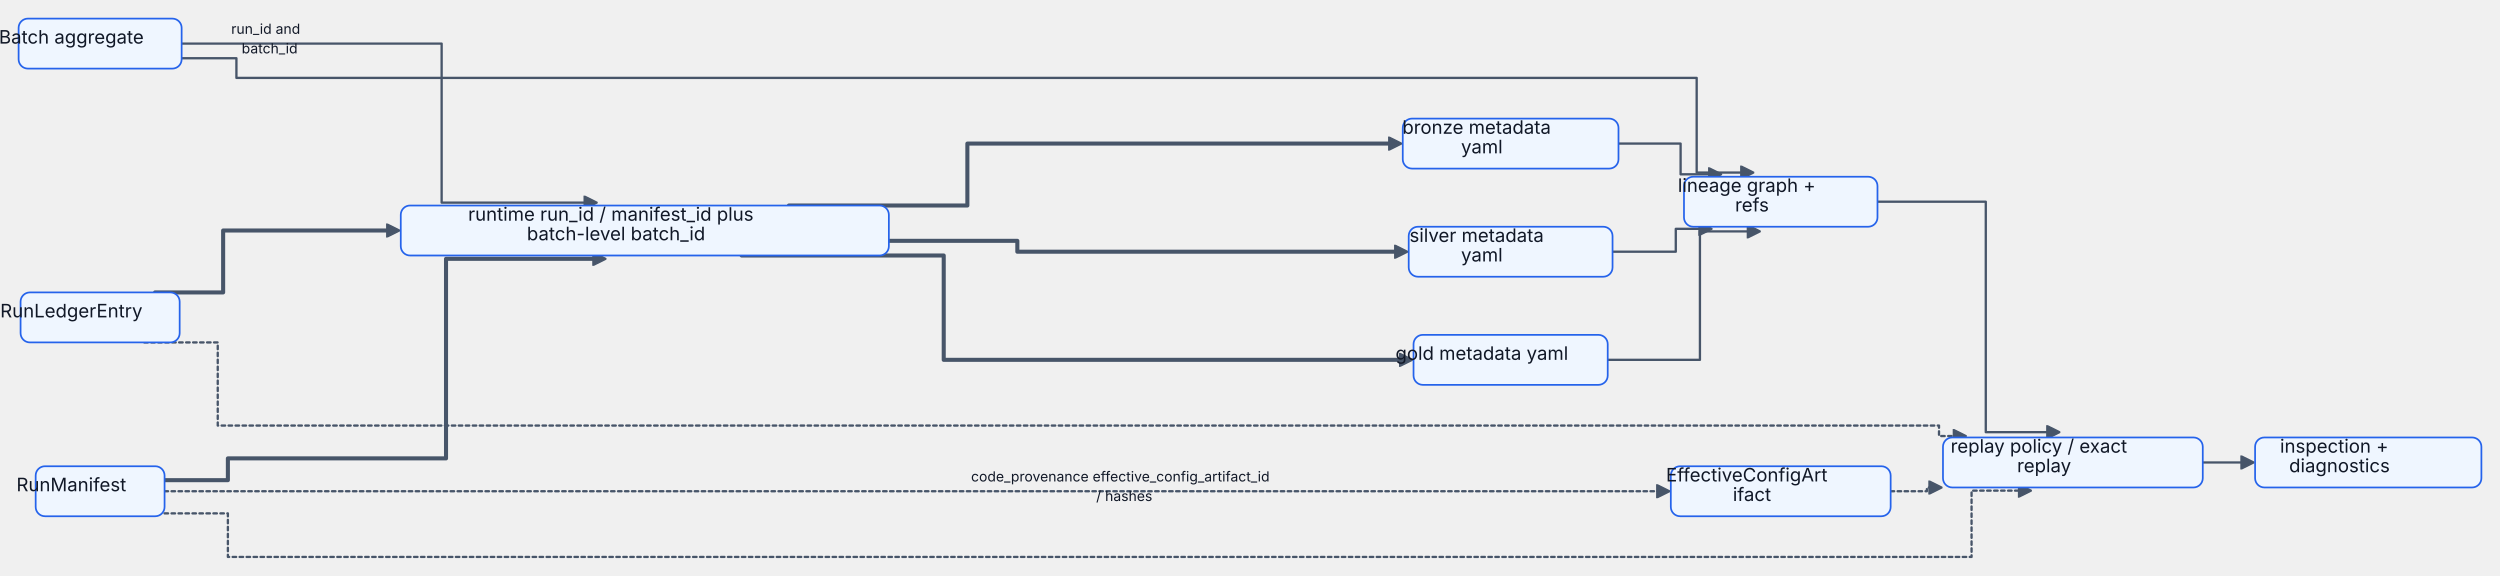
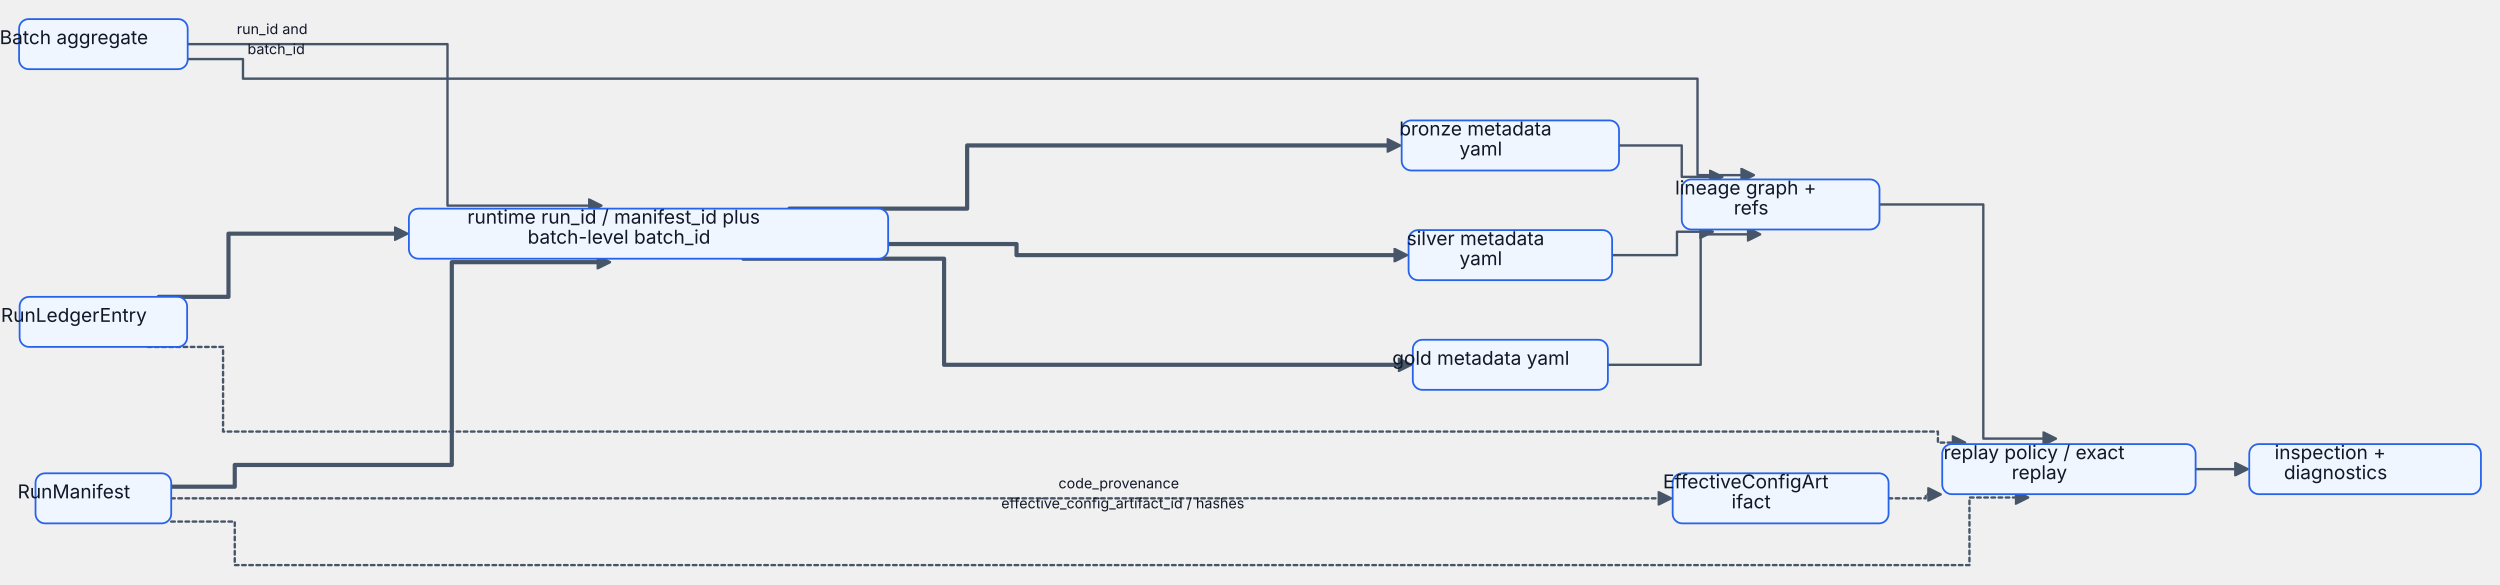
- <svg xmlns="http://www.w3.org/2000/svg" id="my-svg" width="100%" aria-roledescription="flowchart-v2" style="max-width:2150.17px;background-color:white" viewBox="-16 -16 2150.172 495">
+ <svg xmlns="http://www.w3.org/2000/svg" id="my-svg" width="100%" aria-roledescription="flowchart-v2" style="max-width:2097px;background-color:white" viewBox="-16 -16 2097 490">
  <style>#my-svg{font-size:16px;fill:#212121;}#my-svg .error-icon{fill:#552222;}#my-svg .error-text{fill:#552222;stroke:#552222;}#my-svg .edge-thickness-normal{stroke-width:2px;}#my-svg .edge-thickness-thick{stroke-width:3.5px;}#my-svg .edge-pattern-solid{stroke-dasharray:0;}#my-svg .edge-pattern-dashed{stroke-dasharray:3;}#my-svg .edge-pattern-dotted{stroke-dasharray:2;}#my-svg .marker{fill:#475569;stroke:#475569;}#my-svg .marker.cross{stroke:#475569;}#my-svg svg{font-size:16px;}#my-svg .label{color:#212121;}#my-svg .cluster-label text{fill:#1e40af;}#my-svg .cluster-label span,#my-svg p{color:#1e40af;}#my-svg .label text,#my-svg span,#my-svg p{fill:#212121;color:#212121;}#my-svg .node rect,#my-svg .node circle,#my-svg .node ellipse,#my-svg .node polygon,#my-svg .node path{fill:#eff6ff;stroke:#2563eb;stroke-width:1px;}#my-svg .flowchart-label text{text-anchor:middle;}#my-svg .node .label{text-align:center;}#my-svg .node.clickable{cursor:pointer;}#my-svg .arrowheadPath{fill:#333333;}#my-svg .edgePath .path{stroke:#475569;stroke-width:2.0px;}#my-svg .flowchart-link{stroke:#475569;fill:none;}#my-svg .edgeLabel{background-color:#ffffff;text-align:center;}#my-svg .edgeLabel rect{opacity:0.5;background-color:#ffffff;fill:#ffffff;}#my-svg .labelBkg{background-color:rgba(255, 255, 255, 0.5);}#my-svg .cluster rect{fill:#f8fafc;stroke:#94a3b8;stroke-width:1px;}#my-svg .cluster text{fill:#1e40af;}#my-svg .cluster span,#my-svg p{color:#1e40af;}#my-svg div.mermaidTooltip{position:absolute;text-align:center;max-width:200px;padding:2px;font-size:12px;background:#f0fdf4;border:1px solid #707070;border-radius:2px;pointer-events:none;z-index:100;}#my-svg .flowchartTitleText{text-anchor:middle;font-size:18px;fill:#212121;}#my-svg :root{--mermaid-font-family:"trebuchet ms",verdana,arial,sans-serif;}/*
 * Пользовательские стили диаграмм BioETL (структурированная копия)
 * Источник: custom.css
 * Цель: сгруппировать правила по типам элементов и документировать назначение каждого CSS-параметра.
 */

/* =========================================================
 * 1) Глобальная типографика и базовое поведение текста
 * ========================================================= */
svg {
    /* Задаёт основной стек шрифтов для всего текста в SVG. */
    font-family: Inter, -apple-system, BlinkMacSystemFont, 'Segoe UI', Roboto,
    Oxygen, Ubuntu, sans-serif;
}



/* =========================================================
 * 2) Общая геометрия узлов (для нескольких типов диаграмм)
 * ========================================================= */
.node rect,
.node circle,
.node ellipse,
.node polygon,
.node path {
    /* Единая толщина контура для фигур узлов. */
    stroke-width: 1.5px !important;
    /* Скругляет углы по горизонтали для более мягкого вида. */
    rx: 8;
    /* Скругляет углы по вертикали в паре с rx. */
    ry: 8;
    /* Добавляет лёгкую тень и отделяет узлы от фона. */
    filter:  none; /*  drop-shadow(0px 1px 2px rgba(0, 0, 0, 0.05));*/
}

/* =========================================================
 * 3) Контейнеры subgraph / cluster
 * ========================================================= */
.cluster rect,
.cluster path {
    /* Увеличивает радиус углов у контейнеров-групп. */
    rx: 10;
    /* Поддерживает симметрию скругления по вертикали. */
    ry: 10;
    /* Нейтральная заливка контейнера для снижения визуального шума. */
    fill: #f8fafc;
    /* Приглушённая обводка, чтобы границы были заметны, но не доминировали. */
    stroke: #94a3b8;
    /* Толщина границы контейнера в тон большинству узлов. */
    stroke-width: 1.5px;
    /* Убирает пунктир у рамок контейнеров. */
    stroke-dasharray: none;
    /* Делает фон контейнера полностью непрозрачным. */
    fill-opacity: 1;
    /* Отключает тень контейнера, чтобы акцент оставался на узлах. */
    filter: none;
}

.cluster text {
    /* Нормальный вес шрифта для заголовков групп. */
    font-weight: 400;
    /* Увеличенный размер заголовка относительно текста узлов. */
    font-size: 16px;
}

/* =========================================================
 * 4) Стили линий связей (edges/links)
 * ========================================================= */
.edgePath .path {
    /* Делает основные ребра более заметными в плотных графах. */
    stroke-width: 2.5px;
    /* Скругляет соединения сегментов линий. */
    stroke-linejoin: round;
    /* Скругляет окончания линий. */
    stroke-linecap: round;
}

.edgePath path,
.flowchart-link,
.relation,
.messageLine0,
.messageLine1,
.transition path {
    /* Унифицированные скруглённые соединения для всех типов линий. */
    stroke-linejoin: round;
    /* Унифицированные скруглённые окончания для всех типов линий. */
    stroke-linecap: round;
}

.transition path {
    /* Выравнивает толщину переходов state diagram с основными ребрами. */
    stroke-width: 2.5px;
}

/* =========================================================
 * 5) Подписи ребер и fallback-текст
 * ========================================================= */
.edgeLabel {
    /* Компактный размер шрифта для подписей на связях. */
    font-size: 12px;
    /* Плотная межстрочность для экономии места. */
    line-height: 1.1;
    /* Базовый непрозрачный фон под подписью. */
    background-color: #ffffff;
    /* Небольшие внутренние отступы вокруг текста. */
    padding: 1px 3px;
    /* Мягкое скругление фона подписи. */
    border-radius: 2px;
}

.edgeLabel span,
.edgeLabel p,
text.fo-fallback {
    /* Принудительный тёмный fill для контраста в SVG-рендерах. */
    fill: #111827 !important;
    /* Принудительный тёмный цвет для HTML-подписей. */
    color: #111827 !important;
    /* Полная непрозрачность текста. */
    opacity: 1 !important;
    /* Компактная межстрочность для многострочных подписей. */
    line-height: 1.1;
    /* Убирает стандартные внешние отступы HTML-параграфов. */
    margin: 0;
    /* Убирает стандартные внутренние отступы HTML-параграфов. */
    padding: 0;
}

.edgeLabel .labelBkg,
.labelBkg {
    /* Жёстко задаёт белый фон под текстом подписей. */
    background-color: #ffffff !important;
    /* Делает фон полностью непрозрачным во всех просмотрщиках. */
    opacity: 1 !important;
}

.edgeLabel rect {
    /* Переопределяет полупрозрачный фон по умолчанию у Mermaid. */
    opacity: 1 !important;
    /* Жёстко фиксирует белую заливку прямоугольника под подписью. */
    fill: #ffffff !important;
}

/* =========================================================
 * 6) Элементы sequence diagram
 * ========================================================= */
.actor {
    /* Толщина границы actor-блоков. */
    stroke-width: 1.5px;
    /* Скругление углов actor-блоков по горизонтали. */
    rx: 4;
    /* Скругление углов actor-блоков по вертикали. */
    ry: 4;
}

.messageLine0,
.messageLine1 {
    /* Толщина линий сообщений в sequence diagram. */
    stroke-width: 1.6px;
}

.messageText {
    /* Базовый размер текста сообщений. */
    font-size: 13px;
}

.activation0 {
    /* Более тонкая линия activation bar, чтобы не перегружать схему. */
    stroke-width: 1px;
}

.note {
    /* Скругление углов заметки по горизонтали. */
    rx: 4;
    /* Скругление углов заметки по вертикали. */
    ry: 4;
    /* Тонкая граница для вторичных блоков. */
    stroke-width: 1px;
    /* Лёгкая тень для визуального отделения заметок. */
    filter: drop-shadow(1px 1px 2px rgba(0, 0, 0, 0.06));
}

/* =========================================================
 * 7) Базовые элементы class diagram
 * ========================================================= */
g.classGroup rect {
    /* Скругление углов class box по горизонтали. */
    rx: 10;
    /* Скругление углов class box по вертикали. */
    ry: 10;
    /* Толщина границы class box. */
    stroke-width: 1.5px;
    /* Мягкая тень у class box без агрессивного контраста. */
    filter: drop-shadow(1px 1px 2px rgba(0, 0, 0, 0.06));
}

g.classGroup text {
    /* Базовый размер текста внутри class diagram. */
    font-size: 14px;
    padding: 10px 10px;
}

g.classGroup line {
    /* Толщина внутренних разделителей класса. */
    stroke-width: 1px;
}

.relation {
    /* Толщина связей между классами на уровне основных ребер. */
    stroke-width: 2.5px;
}

/* =========================================================
 * 8) Типографика HTML-лейблов class diagram
 * ========================================================= */
g.label-group .nodeLabel {
    /* Увеличенный размер названия класса для иерархии. */
    font-size: 16px !important;
    /* Полужирный акцент на имени класса. */
    font-weight: 200 !important;
    /* Лёгкое межбуквенное расстояние для читаемости заголовка. */
    letter-spacing: 0.01em;
}

g.annotation-group .nodeLabel {
    /* Уменьшенный размер для стереотипов/аннотаций. */
    font-size: 11px !important;
    /* Курсив для визуального отделения аннотаций. */
    font-style: italic !important;
    /* Небольшое ослабление контраста вторичного текста. */
    opacity: 0.8;
}

g.members-group .nodeLabel,
g.methods-group .nodeLabel {
    /* Компактный размер для атрибутов и методов. */
    font-size: 12px !important;
    /* Нормальный вес шрифта для плотного структурного текста. */
    font-weight: 400 !important;
}

/* =========================================================
 * 9) Помощники размеров foreignObject (class/flowchart)
 * ========================================================= */
g.members-group foreignObject,
g.methods-group foreignObject {
    /* Минимальная высота областей members/methods. */
    min-height: 40px;
}

.node foreignObject &gt; div,
g.classGroup foreignObject &gt; div {
    /* Стабилизирует вычисление размеров с учётом отступов/границ. */
    box-sizing: border-box;
}

.node.size-sm foreignObject &gt; div {
    /* Минимальная высота для малого размерного уровня узла. */
    min-height: 80px;
    /* Минимальная ширина для малого размерного уровня узла. */
    min-width: 180px;
}

.node.size-md foreignObject &gt; div {
    /* Минимальная высота для среднего размерного уровня узла. */
    min-height: 140px;
    /* Минимальная ширина для среднего размерного уровня узла. */
    min-width: 260px;
}

.node.size-lg foreignObject &gt; div {
    /* Минимальная высота для большого размерного уровня узла. */
    min-height: 200px;
    /* Минимальная ширина для большого размерного уровня узла. */
    min-width: 340px;
}

/* =========================================================
 * 10) Элементы state diagram
 * ========================================================= */
g.stateGroup rect {
    /* Скругление углов контейнеров состояний по горизонтали. */
    rx: 8;
    /* Скругление углов контейнеров состояний по вертикали. */
    ry: 8;
}

.statediagram-state rect {
    /* Скругление углов узлов состояния по горизонтали. */
    rx: 8;
    /* Скругление углов узлов состояния по вертикали. */
    ry: 8;
    /* Толщина границы узла состояния. */
    stroke-width: 1.5px;
    /* Лёгкая тень для визуального отделения state box. */
    filter: drop-shadow(1px 2px 3px rgba(0, 0, 0, 0.08));
}

/* =========================================================
 * 11) Элементы ER diagram
 * ========================================================= */
.er.entityBox {
    /* Толщина границы сущности ER-диаграммы. */
    stroke-width: 1.5px;
    /* Скругление углов сущности по горизонтали. */
    rx: 4;
    /* Скругление углов сущности по вертикали. */
    ry: 4;
    /* Лёгкая тень для отделения блоков сущностей. */
    filter: drop-shadow(1px 2px 3px rgba(0, 0, 0, 0.08));
}

/* =========================================================
 * 12) Узлы mindmap
 * ========================================================= */
.mindmap-node rect,
.mindmap-node circle {
    /* Толщина контура узлов mindmap. */
    stroke-width: 1.5px;
    /* Чуть более выраженная тень для плотных радиальных веток. */
    filter: drop-shadow(1px 2px 2px rgba(0, 0, 0, 0.1));
}

/* =========================================================
 * 13) Маркеры стрелок
 * ========================================================= */
marker path {
    /* Единый нейтральный цвет наконечников стрелок. */
    fill: #475569;
}

/* =========================================================
 * 14) Цветовая карта архитектурных слоёв (fallback-селекторы)
 * ========================================================= */
[id*="Domain"] &gt; rect,
[id*="Domain"] &gt; path {
    /* Цвет фона для доменного слоя. */
    fill: #f5f3ff !important;
    /* Цвет границы для доменного слоя. */
    stroke: #7c3aed !important;
}

.cluster[id*="Domain"] &gt; rect,
.cluster[id*="Domain"] &gt; path {
    fill: #ffffff !important;
}

[id*="Application"] &gt; rect,
[id*="Application"] &gt; path {
    /* Цвет фона для application-слоя. */
    fill: #f0fdf4 !important;
    /* Цвет границы для application-слоя. */
    stroke: #16a34a !important;
}

.cluster[id*="Application"] &gt; rect,
.cluster[id*="Application"] &gt; path {
    fill: #ffffff !important;
}

[id*="Infrastructure"] &gt; rect,
[id*="Infrastructure"] &gt; path {
    /* Цвет фона для infrastructure-слоя. */
    fill: #fff1f2 !important;
    /* Цвет границы для infrastructure-слоя. */
    stroke: #dc2626 !important;
}

.cluster[id*="Infrastructure"] &gt; rect,
.cluster[id*="Infrastructure"] &gt; path {
    fill: #ffffff !important;
}

[id*="Composition"] &gt; rect,
[id*="Composition"] &gt; path {
    /* Цвет фона для composition-слоя. */
    fill: #fff7ed !important;
    /* Цвет границы для composition-слоя. */
    stroke: #f59e0b !important;
}

.cluster[id*="Composition"] &gt; rect,
.cluster[id*="Composition"] &gt; path {
    fill: #ffffff !important;
}

[id*="Interfaces"] &gt; rect,
[id*="Interfaces"] &gt; path {
    /* Цвет фона для слоя интерфейсов. */
    fill: #eff6ff !important;
    /* Цвет границы для слоя интерфейсов. */
    stroke: #2563eb !important;
}

.cluster[id*="Interfaces"] &gt; rect,
.cluster[id*="Interfaces"] &gt; path {
    fill: #ffffff !important;
}

[id*="External"] &gt; rect,
[id*="External"] &gt; path {
    /* Цвет фона для внешних систем. */
    fill: #f1f5f9 !important;
    /* Цвет границы для внешних систем. */
    stroke: #64748b !important;
}

.cluster[id*="External"] &gt; rect,
.cluster[id*="External"] &gt; path {
    fill: #ffffff !important;
}

/* Белая подложка под подписи всех архитектурных/medallion слоёв */
g.cluster[id*="Domain"] .cluster-label foreignObject &gt; div,
g.cluster[id*="Application"] .cluster-label foreignObject &gt; div,
g.cluster[id*="Infrastructure"] .cluster-label foreignObject &gt; div,
g.cluster[id*="Composition"] .cluster-label foreignObject &gt; div,
g.cluster[id*="Interfaces"] .cluster-label foreignObject &gt; div,
g.cluster[id*="External"] .cluster-label foreignObject &gt; div,
g.cluster[id*="Bronze"] .cluster-label foreignObject &gt; div,
g.cluster[id*="Silver"] .cluster-label foreignObject &gt; div,
g.cluster[id*="Gold"] .cluster-label foreignObject &gt; div,
g.cluster[id*="Quarantine"] .cluster-label foreignObject &gt; div {
    background: #ffffff !important;
    padding: 0 6px !important;
    border-radius: 4px;
}

/* Fallback для рендеров без foreignObject: не рисуем толстую обводку */
g.cluster[id*="Domain"] .cluster-label text.fo-fallback,
g.cluster[id*="Application"] .cluster-label text.fo-fallback,
g.cluster[id*="Infrastructure"] .cluster-label text.fo-fallback,
g.cluster[id*="Composition"] .cluster-label text.fo-fallback,
g.cluster[id*="Interfaces"] .cluster-label text.fo-fallback,
g.cluster[id*="External"] .cluster-label text.fo-fallback,
g.cluster[id*="Bronze"] .cluster-label text.fo-fallback,
g.cluster[id*="Silver"] .cluster-label text.fo-fallback,
g.cluster[id*="Gold"] .cluster-label text.fo-fallback,
g.cluster[id*="Quarantine"] .cluster-label text.fo-fallback {
    fill: #111827 !important;
    stroke: none !important;
}

/* =========================================================
 * 15) Цветовая карта слоёв Medallion
 * ========================================================= */
[id*="Bronze"] &gt; rect,
[id*="Bronze"] &gt; path {
    /* Цвет фона Bronze-слоя. */
    fill: #fff7ed !important;
    /* Цвет границы Bronze-слоя. */
    stroke: #f59e0b !important;
}

[id*="Silver"] &gt; rect,
[id*="Silver"] &gt; path {
    /* Цвет фона Silver-слоя. */
    fill: #f8fafc !important;
    /* Цвет границы Silver-слоя. */
    stroke: #475569 !important;
}

[id*="Gold"] &gt; rect,
[id*="Gold"] &gt; path {
    /* Цвет фона Gold-слоя. */
    fill: #fefce8 !important;
    /* Цвет границы Gold-слоя. */
    stroke: #ca8a04 !important;
}

[id*="Quarantine"] &gt; rect,
[id*="Quarantine"] &gt; path {
    /* Цвет фона для карантинных/проблемных потоков данных. */
    fill: #ffe4e6 !important;
    /* Цвет границы для карантинных/проблемных потоков данных. */
    stroke: #e11d48 !important;
}
/* Нормализует вес текста в узлах и заголовках слоёв (без полужирного акцента). */
.node .label text,
.node .label tspan,
.node .label .nodeLabel,
text.fo-fallback {
    stroke: none !important;
    stroke-width: 0 !important;
    fill: #111827 !important;
    font-weight: 400 !important;
}
/* Single text layer (fallback-only) */
text.fo-fallback {
    display: inline !important;
}

foreignObject {
    display: none !important;
}/* bioetl-inject */#my-svg .edgeLabel rect{opacity:1!important;fill:#ffffff!important}#my-svg .labelBkg{background-color:#ffffff!important;opacity:1!important}#my-svg .edgeLabel .labelBkg{background-color:#ffffff!important;opacity:1!important}#my-svg .edgeLabel{font-size:12px;line-height:1.1;padding:1px 3px}#my-svg .edgeLabel span{color:#111827!important;fill:#111827!important;opacity:1!important;line-height:1.1;margin:0;padding:0}#my-svg .edgeLabel p{color:#111827!important;fill:#111827!important;opacity:1!important;line-height:1.1;margin:0;padding:0}#my-svg text.fo-fallback{color:#111827!important;fill:#111827!important;opacity:1!important}</style>
  <marker id="my-svg_flowchart-pointEnd" class="marker flowchart" markerHeight="12" markerUnits="userSpaceOnUse" markerWidth="12" orient="auto" refX="6" refY="5" viewBox="0 0 10 10">
    <path d="m0 0 10 5-10 5z" class="arrowMarkerPath" style="stroke-width:1;stroke-dasharray:1,0" />
  </marker>
  <marker id="my-svg_flowchart-pointStart" class="marker flowchart" markerHeight="12" markerUnits="userSpaceOnUse" markerWidth="12" orient="auto" refX="4.5" refY="5" viewBox="0 0 10 10">
    <path d="m0 5 10 5V0z" class="arrowMarkerPath" style="stroke-width:1;stroke-dasharray:1,0" />
  </marker>
  <marker id="my-svg_flowchart-circleEnd" class="marker flowchart" markerHeight="11" markerUnits="userSpaceOnUse" markerWidth="11" orient="auto" refX="11" refY="5" viewBox="0 0 10 10">
    <circle cx="5" cy="5" r="5" class="arrowMarkerPath" style="stroke-width:1;stroke-dasharray:1,0" />
  </marker>
  <marker id="my-svg_flowchart-circleStart" class="marker flowchart" markerHeight="11" markerUnits="userSpaceOnUse" markerWidth="11" orient="auto" refX="-1" refY="5" viewBox="0 0 10 10">
    <circle cx="5" cy="5" r="5" class="arrowMarkerPath" style="stroke-width:1;stroke-dasharray:1,0" />
  </marker>
  <marker id="my-svg_flowchart-crossEnd" class="marker cross flowchart" markerHeight="11" markerUnits="userSpaceOnUse" markerWidth="11" orient="auto" refX="12" refY="5.2" viewBox="0 0 11 11">
    <path d="m1 1 9 9m0-9-9 9" class="arrowMarkerPath" style="stroke-width:2;stroke-dasharray:1,0" />
  </marker>
  <marker id="my-svg_flowchart-crossStart" class="marker cross flowchart" markerHeight="11" markerUnits="userSpaceOnUse" markerWidth="11" orient="auto" refX="-1" refY="5.2" viewBox="0 0 11 11">
    <path d="m1 1 9 9m0-9-9 9" class="arrowMarkerPath" style="stroke-width:2;stroke-dasharray:1,0" />
  </marker>
  <g class="root">
    <g class="edgePaths">
-       <path id="L-manifest-context-0" marker-end="url(#my-svg_flowchart-pointEnd)" d="M125.54 396.972h54.456V378.25h187.615V206.621H500.77" class="edge-thickness-thick edge-pattern-solid flowchart-link LS-manifest LE-context" style="stroke-width:3.5px;fill:none" />
-       <path id="L-ledger-context-0" marker-end="url(#my-svg_flowchart-pointEnd)" d="M117.379 235.5h58.537v-53.25h147.471" class="edge-thickness-thick edge-pattern-solid flowchart-link LS-ledger LE-context" style="stroke-width:3.5px;fill:none" />
-       <path id="L-manifest-effcfg-0" marker-end="url(#my-svg_flowchart-pointEnd)" d="M125.54 406.5h1290.176" class="edge-thickness-normal edge-pattern-dotted flowchart-link LS-manifest LE-effcfg" style="fill:none;stroke-width:2px;stroke-dasharray:3" />
-       <path id="L-batch-context-0" marker-end="url(#my-svg_flowchart-pointEnd)" d="M140.219 21.5h223.619v136.773h129.385" class="edge-thickness-normal edge-pattern-solid flowchart-link LS-batch LE-context" style="fill:none" />
-       <path id="L-context-bronze_meta-0" marker-end="url(#my-svg_flowchart-pointEnd)" d="M662.521 160.75h153.478V107.5h369.17" class="edge-thickness-thick edge-pattern-solid flowchart-link LS-context LE-bronze_meta" style="stroke-width:3.5px;fill:none" />
-       <path id="L-context-silver_meta-0" marker-end="url(#my-svg_flowchart-pointEnd)" d="M748.484 191.14H858.98v9.36h331.306" class="edge-thickness-thick edge-pattern-solid flowchart-link LS-context LE-silver_meta" style="stroke-width:3.5px;fill:none" />
-       <path id="L-context-gold_meta-0" marker-end="url(#my-svg_flowchart-pointEnd)" d="M621.86 203.75h173.808v89.75h398.767" class="edge-thickness-thick edge-pattern-solid flowchart-link LS-context LE-gold_meta" style="stroke-width:3.5px;fill:none" />
-       <path id="L-bronze_meta-lineage-0" marker-end="url(#my-svg_flowchart-pointEnd)" d="M1376.016 107.5h53.419v26.418h30.919" class="edge-thickness-normal edge-pattern-solid flowchart-link LS-bronze_meta LE-lineage" style="fill:none" />
-       <path id="L-silver_meta-lineage-0" marker-end="url(#my-svg_flowchart-pointEnd)" d="M1370.898 200.5h54.39v-19.672h26.772" class="edge-thickness-normal edge-pattern-solid flowchart-link LS-silver_meta LE-lineage" style="fill:none" />
-       <path id="L-gold_meta-lineage-0" marker-end="url(#my-svg_flowchart-pointEnd)" d="M1366.75 293.5h79.305V183.017h47.54" class="edge-thickness-normal edge-pattern-solid flowchart-link LS-gold_meta LE-lineage" style="fill:none" />
-       <path id="L-batch-lineage-0" marker-end="url(#my-svg_flowchart-pointEnd)" d="M140.219 34.085h47.117V51H1443.26v81.433h44.746" class="edge-thickness-normal edge-pattern-solid flowchart-link LS-batch LE-lineage" style="fill:none" />
-       <path id="L-lineage-replay-0" marker-end="url(#my-svg_flowchart-pointEnd)" d="M1598.766 157.5h93.142v198.202h59.314" class="edge-thickness-normal edge-pattern-solid flowchart-link LS-lineage LE-replay" style="fill:none" />
-       <path id="L-manifest-replay-0" marker-end="url(#my-svg_flowchart-pointEnd)" d="M125.54 425.556h54.456V463h1499.682v-57.005h47.084" class="edge-thickness-normal edge-pattern-dotted flowchart-link LS-manifest LE-replay" style="fill:none;stroke-width:2px;stroke-dasharray:3" />
-       <path id="L-ledger-replay-0" marker-end="url(#my-svg_flowchart-pointEnd)" d="M108.103 278.5h63.175V350H1651.68v9.03h19.087" class="edge-thickness-normal edge-pattern-dotted flowchart-link LS-ledger LE-replay" style="fill:none;stroke-width:2px;stroke-dasharray:3" />
-       <path id="L-effcfg-replay-0" marker-end="url(#my-svg_flowchart-pointEnd)" d="M1610.094 406.5h31.144v-3.188h8.644" class="edge-thickness-normal edge-pattern-dotted flowchart-link LS-effcfg LE-replay" style="fill:none;stroke-width:2px;stroke-dasharray:3" />
-       <path id="L-replay-inspect-0" marker-end="url(#my-svg_flowchart-pointEnd)" d="M1878.531 381.75h39.7" class="edge-thickness-normal edge-pattern-solid flowchart-link LS-replay LE-inspect" style="fill:none" />
+       <path id="L-manifest-context-0" marker-end="url(#my-svg_flowchart-pointEnd)" d="M127.625 392.253h53.29V374h182.063V203.92h128.776" class="edge-thickness-thick edge-pattern-solid flowchart-link LS-manifest LE-context" style="stroke-width:3.5px;fill:none" />
+       <path id="L-ledger-context-0" marker-end="url(#my-svg_flowchart-pointEnd)" d="M117.107 233h58.548v-53h146.029" class="edge-thickness-thick edge-pattern-solid flowchart-link LS-ledger LE-context" style="stroke-width:3.5px;fill:none" />
+       <path id="L-manifest-effcfg-0" marker-end="url(#my-svg_flowchart-pointEnd)" d="M127.625 402h1254.106" class="edge-thickness-normal edge-pattern-dotted flowchart-link LS-manifest LE-effcfg" style="fill:none;stroke-width:2px;stroke-dasharray:3" />
+       <path id="L-batch-context-0" marker-end="url(#my-svg_flowchart-pointEnd)" d="M141.422 21h217.937v135.477h125.156" class="edge-thickness-normal edge-pattern-solid flowchart-link LS-batch LE-context" style="fill:none" />
+       <path id="L-context-bronze_meta-0" marker-end="url(#my-svg_flowchart-pointEnd)" d="M646.135 159h149.104v-53h359.18" class="edge-thickness-thick edge-pattern-solid flowchart-link LS-context LE-bronze_meta" style="stroke-width:3.5px;fill:none" />
+       <path id="L-context-silver_meta-0" marker-end="url(#my-svg_flowchart-pointEnd)" d="M728.969 188.69h107.687V198h323.56" class="edge-thickness-thick edge-pattern-solid flowchart-link LS-context LE-silver_meta" style="stroke-width:3.5px;fill:none" />
+       <path id="L-context-gold_meta-0" marker-end="url(#my-svg_flowchart-pointEnd)" d="M607.465 201h168.44v89h387.85" class="edge-thickness-thick edge-pattern-solid flowchart-link LS-context LE-gold_meta" style="stroke-width:3.5px;fill:none" />
+       <path id="L-bronze_meta-lineage-0" marker-end="url(#my-svg_flowchart-pointEnd)" d="M1342.031 106h52.619v26.374h30.118" class="edge-thickness-normal edge-pattern-solid flowchart-link LS-bronze_meta LE-lineage" style="fill:none" />
+       <path id="L-silver_meta-lineage-0" marker-end="url(#my-svg_flowchart-pointEnd)" d="M1336.234 198h54.413v-19.635h26.116" class="edge-thickness-normal edge-pattern-solid flowchart-link LS-silver_meta LE-lineage" style="fill:none" />
+       <path id="L-gold_meta-lineage-0" marker-end="url(#my-svg_flowchart-pointEnd)" d="M1332.695 290h77.833V180.557h45.996" class="edge-thickness-normal edge-pattern-solid flowchart-link LS-gold_meta LE-lineage" style="fill:none" />
+       <path id="L-batch-lineage-0" marker-end="url(#my-svg_flowchart-pointEnd)" d="M141.422 33.543h46.39V50H1407.87v80.884h43.338" class="edge-thickness-normal edge-pattern-solid flowchart-link LS-batch LE-lineage" style="fill:none" />
+       <path id="L-lineage-replay-0" marker-end="url(#my-svg_flowchart-pointEnd)" d="M1560.523 155.5h87.081v196.415h56.963" class="edge-thickness-normal edge-pattern-solid flowchart-link LS-lineage LE-replay" style="fill:none" />
+       <path id="L-manifest-replay-0" marker-end="url(#my-svg_flowchart-pointEnd)" d="M127.625 421.494h53.29V458H1635.98v-56.69h45.34" class="edge-thickness-normal edge-pattern-dotted flowchart-link LS-manifest LE-replay" style="fill:none;stroke-width:2px;stroke-dasharray:3" />
+       <path id="L-ledger-replay-0" marker-end="url(#my-svg_flowchart-pointEnd)" d="M108.03 275h63.086v71h1438.411v9.24h18.887" class="edge-thickness-normal edge-pattern-dotted flowchart-link LS-ledger LE-replay" style="fill:none;stroke-width:2px;stroke-dasharray:3" />
+       <path id="L-effcfg-replay-0" marker-end="url(#my-svg_flowchart-pointEnd)" d="M1568.14 402h31.147v-3.29h8.647" class="edge-thickness-normal edge-pattern-dotted flowchart-link LS-effcfg LE-replay" style="fill:none;stroke-width:2px;stroke-dasharray:3" />
+       <path id="L-replay-inspect-0" marker-end="url(#my-svg_flowchart-pointEnd)" d="M1825.672 377.5h39.7" class="edge-thickness-normal edge-pattern-solid flowchart-link LS-replay LE-inspect" style="fill:none" />
    </g>
    <g class="edgeLabels">
      <g class="edgeLabel">
        <g class="label">
-           <text xml:space="preserve" x="198.492" y="1.1" class="fo-fallback" text-anchor="middle" transform="translate(770.984 397)">
-             <tspan x="198.492">code_provenance effective_config_artifact_id</tspan>
-             <tspan x="198.492" dy="16.8">/ hashes</tspan>
+           <text xml:space="preserve" x="192.875" y=".6" class="fo-fallback" text-anchor="middle" transform="translate(751.469 393)">
+             <tspan x="192.875">code_provenance</tspan>
+             <tspan x="192.875" dy="16.8">effective_config_artifact_id / hashes</tspan>
          </text>
        </g>
      </g>
      <g class="edgeLabel">
        <g class="label">
-           <text xml:space="preserve" x="71.734" y="1.1" class="fo-fallback" text-anchor="middle" transform="translate(162.719 12)">
-             <tspan x="71.734">run_id and</tspan>
-             <tspan x="71.734" dy="16.8">batch_id</tspan>
+           <text xml:space="preserve" x="70.281" y=".6" class="fo-fallback" text-anchor="middle" transform="translate(163.922 12)">
+             <tspan x="70.281">run_id and</tspan>
+             <tspan x="70.281" dy="16.8">batch_id</tspan>
          </text>
        </g>
      </g>
    </g>
    <g class="nodes">
-       <g id="flowchart-manifest-0" class="node default domain flowchart-label" transform="translate(70.11 406.5)">
-         <rect width="110.859" height="43" x="-55.43" y="-21.5" class="basic label-container" rx="0" ry="0" />
-         <g class="label" transform="translate(-43.43 -9.5)">
-           <rect />
-           <text xml:space="preserve" x="43.43" y="9.5" class="fo-fallback" text-anchor="middle">
-             <tspan x="43.43">RunManifest</tspan>
-           </text>
-         </g>
-       </g>
-       <g id="flowchart-ledger-1" class="node default domain flowchart-label" transform="translate(70.11 257)">
-         <rect width="136.828" height="43" x="-68.414" y="-21.5" class="basic label-container" rx="0" ry="0" />
-         <g class="label" transform="translate(-56.414 -9.5)">
-           <rect />
-           <text xml:space="preserve" x="56.414" y="9.5" class="fo-fallback" text-anchor="middle">
-             <tspan x="56.414">RunLedgerEntry</tspan>
-           </text>
-         </g>
-       </g>
-       <g id="flowchart-effcfg-2" class="node default domain flowchart-label" transform="translate(1515.555 406.5)">
-         <rect width="189.078" height="43" x="-94.539" y="-21.5" class="basic label-container" rx="0" ry="0" />
-         <g class="label" transform="translate(-82.54 -9.5)">
-           <rect />
-           <text xml:space="preserve" x="82.539" y="1.1" class="fo-fallback" text-anchor="middle">
-             <tspan x="82.539">EffectiveConfigArt</tspan>
-             <tspan x="82.539" dy="16.8">ifact</tspan>
-           </text>
-         </g>
-       </g>
-       <g id="flowchart-context-3" class="node default domain flowchart-label" transform="translate(538.586 182.25)">
-         <rect width="419.797" height="43" x="-209.898" y="-21.5" class="basic label-container" rx="0" ry="0" />
-         <g class="label" transform="translate(-197.898 -9.5)">
-           <rect />
-           <text xml:space="preserve" x="197.898" y="1.1" class="fo-fallback" text-anchor="middle">
-             <tspan x="197.898">runtime run_id / manifest_id plus</tspan>
-             <tspan x="197.898" dy="16.8">batch-level batch_id</tspan>
-           </text>
-         </g>
-       </g>
-       <g id="flowchart-bronze_meta-4" class="node default bronze flowchart-label" transform="translate(1283.242 107.5)">
-         <rect width="185.547" height="43" x="-92.773" y="-21.5" class="basic label-container" rx="0" ry="0" />
-         <g class="label" transform="translate(-80.773 -9.5)">
-           <rect />
-           <text xml:space="preserve" x="80.773" y="1.1" class="fo-fallback" text-anchor="middle">
-             <tspan x="80.773">bronze metadata</tspan>
-             <tspan x="80.773" dy="16.8">yaml</tspan>
-           </text>
-         </g>
-       </g>
-       <g id="flowchart-silver_meta-5" class="node default silver flowchart-label" transform="translate(1283.242 200.5)">
-         <rect width="175.313" height="43" x="-87.656" y="-21.5" class="basic label-container" rx="0" ry="0" />
-         <g class="label" transform="translate(-75.656 -9.5)">
-           <rect />
-           <text xml:space="preserve" x="75.656" y="1.1" class="fo-fallback" text-anchor="middle">
-             <tspan x="75.656">silver metadata</tspan>
-             <tspan x="75.656" dy="16.8">yaml</tspan>
-           </text>
-         </g>
-       </g>
-       <g id="flowchart-gold_meta-6" class="node default gold flowchart-label" transform="translate(1283.242 293.5)">
-         <rect width="167.016" height="43" x="-83.508" y="-21.5" class="basic label-container" rx="0" ry="0" />
-         <g class="label" transform="translate(-71.508 -9.5)">
-           <rect />
-           <text xml:space="preserve" x="71.508" y="9.5" class="fo-fallback" text-anchor="middle">
-             <tspan x="71.508">gold metadata yaml</tspan>
-           </text>
-         </g>
-       </g>
-       <g id="flowchart-batch-7" class="node default domain flowchart-label" transform="translate(70.11 21.5)">
-         <rect width="140.219" height="43" x="-70.109" y="-21.5" class="basic label-container" rx="0" ry="0" />
-         <g class="label" transform="translate(-58.11 -9.5)">
-           <rect />
-           <text xml:space="preserve" x="58.109" y="9.5" class="fo-fallback" text-anchor="middle">
-             <tspan x="58.109">Batch aggregate</tspan>
-           </text>
-         </g>
-       </g>
-       <g id="flowchart-lineage-8" class="node default domain flowchart-label" transform="translate(1515.555 157.5)">
-         <rect width="166.422" height="43" x="-83.211" y="-21.5" class="basic label-container" rx="0" ry="0" />
-         <g class="label" transform="translate(-71.21 -9.5)">
-           <rect />
-           <text xml:space="preserve" x="71.211" y="1.1" class="fo-fallback" text-anchor="middle">
-             <tspan x="71.211">lineage graph +</tspan>
-             <tspan x="71.211" dy="16.8">refs</tspan>
-           </text>
-         </g>
-       </g>
-       <g id="flowchart-replay-9" class="node default app flowchart-label" transform="translate(1766.813 381.75)">
-         <rect width="223.438" height="43" x="-111.719" y="-21.5" class="basic label-container" rx="0" ry="0" />
-         <g class="label" transform="translate(-99.719 -9.5)">
-           <rect />
-           <text xml:space="preserve" x="99.719" y="1.1" class="fo-fallback" text-anchor="middle">
-             <tspan x="99.719">replay policy / exact</tspan>
-             <tspan x="99.719" dy="16.8">replay</tspan>
-           </text>
-         </g>
-       </g>
-       <g id="flowchart-inspect-10" class="node default app flowchart-label" transform="translate(2020.852 381.75)">
-         <rect width="194.641" height="43" x="-97.32" y="-21.5" class="basic label-container" rx="0" ry="0" />
-         <g class="label" transform="translate(-85.32 -9.5)">
-           <rect />
-           <text xml:space="preserve" x="85.32" y="1.1" class="fo-fallback" text-anchor="middle">
-             <tspan x="85.32">inspection +</tspan>
-             <tspan x="85.32" dy="16.8">diagnostics</tspan>
+       <g id="flowchart-manifest-0" class="node default domain flowchart-label" transform="translate(70.71 402)">
+         <rect width="113.828" height="42" x="-56.914" y="-21" class="basic label-container" rx="0" ry="0" />
+         <g class="label" transform="translate(-44.914 -9)">
+           <rect />
+           <text xml:space="preserve" x="44.914" y="9" class="fo-fallback" text-anchor="middle">
+             <tspan x="44.914">RunManifest</tspan>
+           </text>
+         </g>
+       </g>
+       <g id="flowchart-ledger-1" class="node default domain flowchart-label" transform="translate(70.71 254)">
+         <rect width="140.516" height="42" x="-70.258" y="-21" class="basic label-container" rx="0" ry="0" />
+         <g class="label" transform="translate(-58.258 -9)">
+           <rect />
+           <text xml:space="preserve" x="58.258" y="9" class="fo-fallback" text-anchor="middle">
+             <tspan x="58.258">RunLedgerEntry</tspan>
+           </text>
+         </g>
+       </g>
+       <g id="flowchart-effcfg-2" class="node default domain flowchart-label" transform="translate(1477.586 402)">
+         <rect width="181.109" height="42" x="-90.555" y="-21" class="basic label-container" rx="0" ry="0" />
+         <g class="label" transform="translate(-78.555 -9)">
+           <rect />
+           <text xml:space="preserve" x="78.555" y=".6" class="fo-fallback" text-anchor="middle">
+             <tspan x="78.555">EffectiveConfigArt</tspan>
+             <tspan x="78.555" dy="16.8">ifact</tspan>
+           </text>
+         </g>
+       </g>
+       <g id="flowchart-context-3" class="node default domain flowchart-label" transform="translate(527.977 180)">
+         <rect width="401.984" height="42" x="-200.992" y="-21" class="basic label-container" rx="0" ry="0" />
+         <g class="label" transform="translate(-188.992 -9)">
+           <rect />
+           <text xml:space="preserve" x="188.992" y=".6" class="fo-fallback" text-anchor="middle">
+             <tspan x="188.992">runtime run_id / manifest_id plus</tspan>
+             <tspan x="188.992" dy="16.8">batch-level batch_id</tspan>
+           </text>
+         </g>
+       </g>
+       <g id="flowchart-bronze_meta-4" class="node default bronze flowchart-label" transform="translate(1250.875 106)">
+         <rect width="182.313" height="42" x="-91.156" y="-21" class="basic label-container" rx="0" ry="0" />
+         <g class="label" transform="translate(-79.156 -9)">
+           <rect />
+           <text xml:space="preserve" x="79.156" y=".6" class="fo-fallback" text-anchor="middle">
+             <tspan x="79.156">bronze metadata</tspan>
+             <tspan x="79.156" dy="16.8">yaml</tspan>
+           </text>
+         </g>
+       </g>
+       <g id="flowchart-silver_meta-5" class="node default silver flowchart-label" transform="translate(1250.875 198)">
+         <rect width="170.719" height="42" x="-85.359" y="-21" class="basic label-container" rx="0" ry="0" />
+         <g class="label" transform="translate(-73.36 -9)">
+           <rect />
+           <text xml:space="preserve" x="73.359" y=".6" class="fo-fallback" text-anchor="middle">
+             <tspan x="73.359">silver metadata</tspan>
+             <tspan x="73.359" dy="16.8">yaml</tspan>
+           </text>
+         </g>
+       </g>
+       <g id="flowchart-gold_meta-6" class="node default gold flowchart-label" transform="translate(1250.875 290)">
+         <rect width="163.641" height="42" x="-81.82" y="-21" class="basic label-container" rx="0" ry="0" />
+         <g class="label" transform="translate(-69.82 -9)">
+           <rect />
+           <text xml:space="preserve" x="69.82" y="9" class="fo-fallback" text-anchor="middle">
+             <tspan x="69.82">gold metadata yaml</tspan>
+           </text>
+         </g>
+       </g>
+       <g id="flowchart-batch-7" class="node default domain flowchart-label" transform="translate(70.71 21)">
+         <rect width="141.422" height="42" x="-70.711" y="-21" class="basic label-container" rx="0" ry="0" />
+         <g class="label" transform="translate(-58.71 -9)">
+           <rect />
+           <text xml:space="preserve" x="58.711" y="9" class="fo-fallback" text-anchor="middle">
+             <tspan x="58.711">Batch aggregate</tspan>
+           </text>
+         </g>
+       </g>
+       <g id="flowchart-lineage-8" class="node default domain flowchart-label" transform="translate(1477.586 155.5)">
+         <rect width="165.875" height="42" x="-82.938" y="-21" class="basic label-container" rx="0" ry="0" />
+         <g class="label" transform="translate(-70.938 -9)">
+           <rect />
+           <text xml:space="preserve" x="70.938" y=".6" class="fo-fallback" text-anchor="middle">
+             <tspan x="70.938">lineage graph +</tspan>
+             <tspan x="70.938" dy="16.8">refs</tspan>
+           </text>
+         </g>
+       </g>
+       <g id="flowchart-replay-9" class="node default app flowchart-label" transform="translate(1719.406 377.5)">
+         <rect width="212.531" height="42" x="-106.266" y="-21" class="basic label-container" rx="0" ry="0" />
+         <g class="label" transform="translate(-94.266 -9)">
+           <rect />
+           <text xml:space="preserve" x="94.266" y=".6" class="fo-fallback" text-anchor="middle">
+             <tspan x="94.266">replay policy / exact</tspan>
+             <tspan x="94.266" dy="16.8">replay</tspan>
+           </text>
+         </g>
+       </g>
+       <g id="flowchart-inspect-10" class="node default app flowchart-label" transform="translate(1967.836 377.5)">
+         <rect width="194.328" height="42" x="-97.164" y="-21" class="basic label-container" rx="0" ry="0" />
+         <g class="label" transform="translate(-85.164 -9)">
+           <rect />
+           <text xml:space="preserve" x="85.164" y=".6" class="fo-fallback" text-anchor="middle">
+             <tspan x="85.164">inspection +</tspan>
+             <tspan x="85.164" dy="16.8">diagnostics</tspan>
          </text>
        </g>
      </g>
    </g>
  </g>
</svg>
